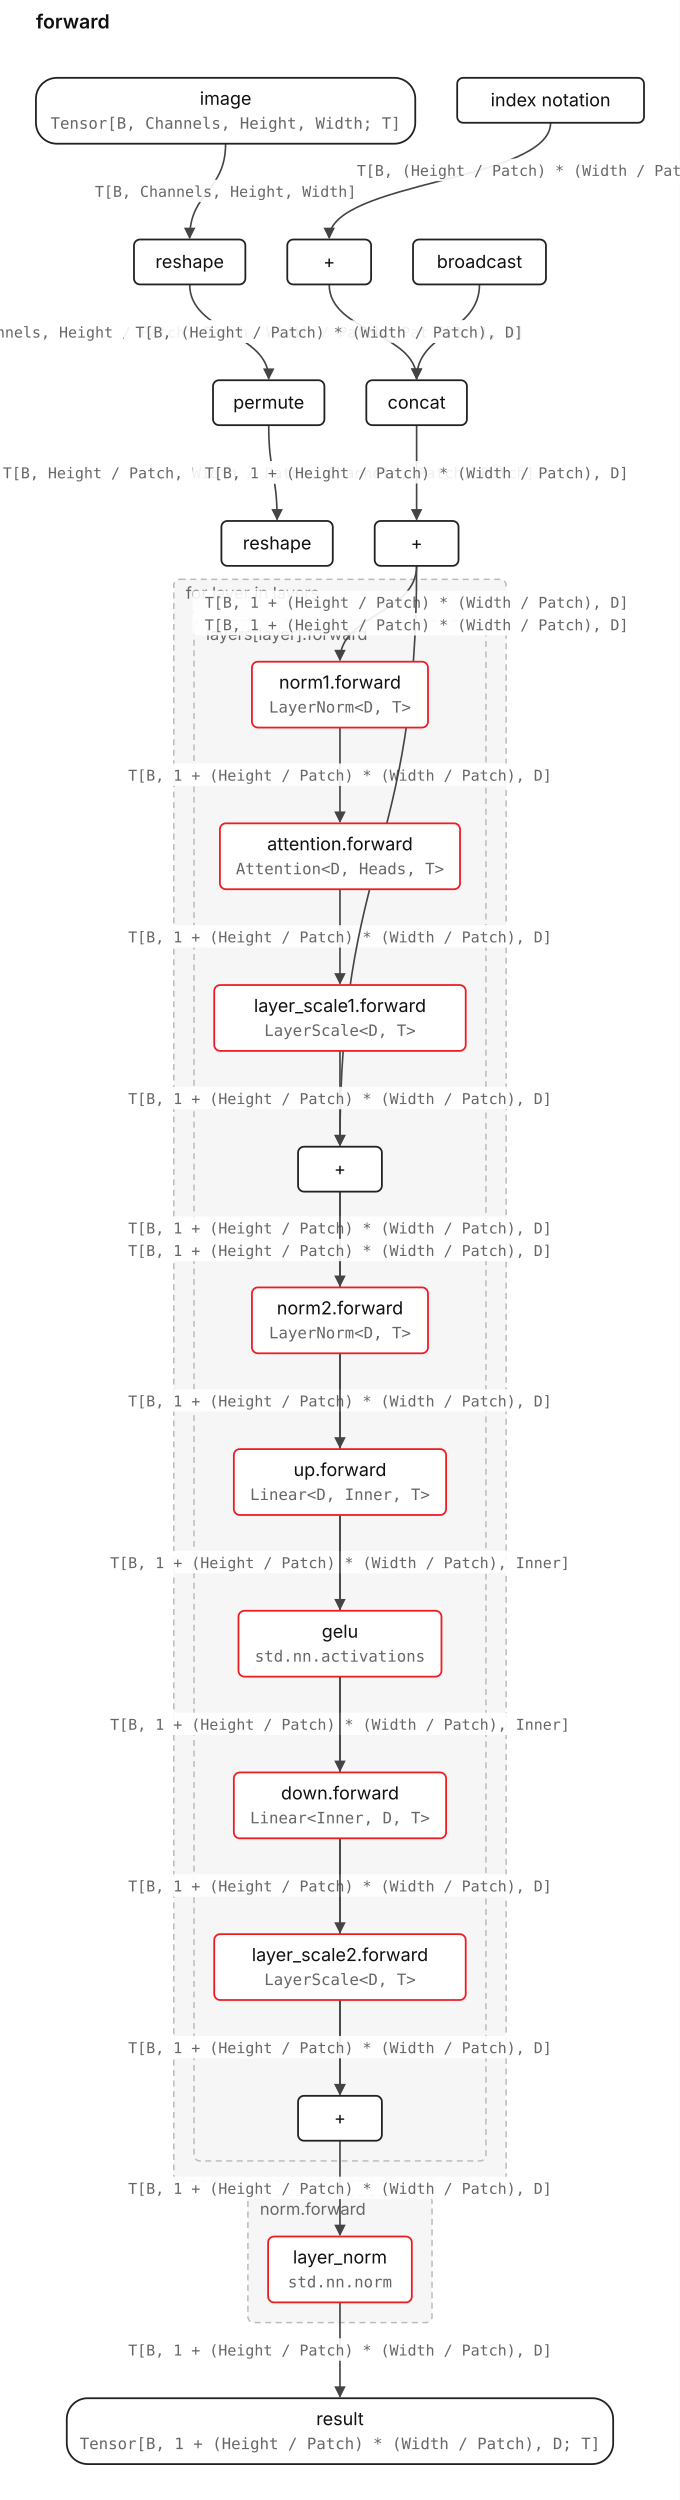
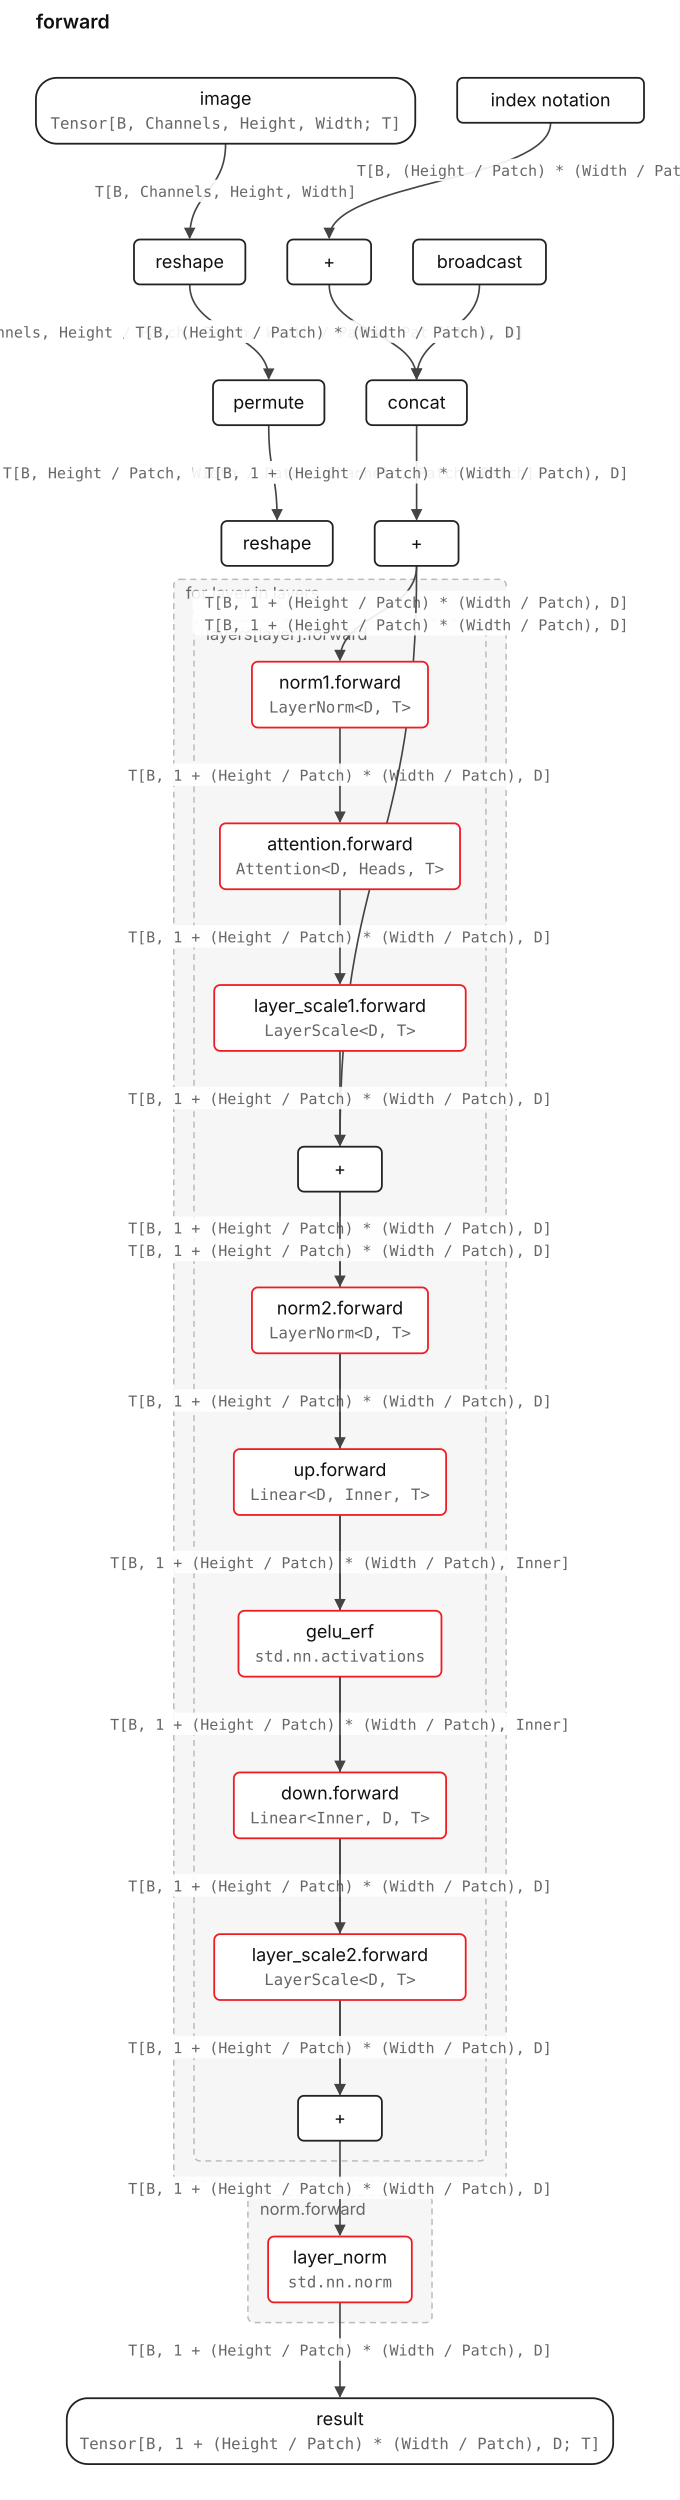
<svg xmlns="http://www.w3.org/2000/svg" width="454" height="1670" viewBox="0 0 454 1670" font-family="Inter, system-ui, sans-serif">
  <style>
.label{font-size:12px;fill:#111111}
.sub{font-size:10.5px;fill:#666666;font-family:'JetBrains Mono',ui-monospace,monospace}
.edge{font-size:10px;fill:#666666;font-family:'JetBrains Mono',ui-monospace,monospace}
.group{font-size:11px;fill:#666666}
.title{font-size:13px;font-weight:600;fill:#111111}
</style>
  <rect width="100%" height="100%" fill="#ffffff" />
  <defs>
    <marker id="arrow" viewBox="0 0 10 10" refX="9" refY="5" markerWidth="7" markerHeight="7" orient="auto-start-reverse">
      <path d="M 0 0 L 10 5 L 0 10 z" fill="#444444" />
    </marker>
  </defs>
  <text class="title" x="24.0" y="19">forward</text>
  <rect x="116.1" y="387.0" width="222.0" height="1070.0" rx="4" fill="#f6f6f6" stroke="#bbbbbb" stroke-dasharray="4 3" />
  <text class="group" x="124.1" y="400.0">for layer in layers</text>
  <rect x="165.6" y="1466.5" width="123.0" height="85.0" rx="4" fill="#f6f6f6" stroke="#bbbbbb" stroke-dasharray="4 3" />
  <text class="group" x="173.6" y="1479.5">norm.forward</text>
  <rect x="129.6" y="414.5" width="195.0" height="1029.0" rx="4" fill="#f6f6f6" stroke="#bbbbbb" stroke-dasharray="4 3" />
  <text class="group" x="137.6" y="427.5">layers[layer].forward</text>
  <path d="M 150.7 96.0 C 150.7 128.0, 126.7 128.0, 126.7 159.0" fill="none" stroke="#444444" stroke-width="1.1" marker-end="url(#arrow)" />
  <rect x="56.8" y="120.0" width="187.8" height="15" rx="2" fill="#ffffff" opacity="0.9" />
  <text class="edge" x="150.7" y="131.5" text-anchor="middle">T[B, Channels, Height, Width]</text>
  <path d="M 126.7 190.0 C 126.7 222.0, 179.5 222.0, 179.5 253.0" fill="none" stroke="#444444" stroke-width="1.1" marker-end="url(#arrow)" />
  <rect x="-60.2" y="214.0" width="373.8" height="15" rx="2" fill="#ffffff" opacity="0.9" />
  <text class="edge" x="126.7" y="225.5" text-anchor="middle">T[B, Channels, Height / Patch, Patch, Width / Patch, Patch]</text>
  <path d="M 179.5 284.0 C 179.5 316.0, 185.1 316.0, 185.1 347.0" fill="none" stroke="#444444" stroke-width="1.1" marker-end="url(#arrow)" />
  <rect x="-7.4" y="308.0" width="373.8" height="15" rx="2" fill="#ffffff" opacity="0.9" />
  <text class="edge" x="179.5" y="319.5" text-anchor="middle">T[B, Height / Patch, Width / Patch, Channels, Patch, Patch]</text>
  <path d="M 367.8 82.0 C 367.8 121.0, 219.9 121.0, 219.9 159.0" fill="none" stroke="#444444" stroke-width="1.1" marker-end="url(#arrow)" />
  <rect x="230.5" y="106.0" width="274.6" height="15" rx="2" fill="#ffffff" opacity="0.9" />
  <text class="edge" x="367.8" y="117.5" text-anchor="middle">T[B, (Height / Patch) * (Width / Patch), D]</text>
  <path d="M 320.3 190.0 C 320.3 222.0, 278.3 222.0, 278.3 253.0" fill="none" stroke="#444444" stroke-width="1.1" marker-end="url(#arrow)" />
  <rect x="285.3" y="214.0" width="70.0" height="15" rx="2" fill="#ffffff" opacity="0.9" />
  <text class="edge" x="320.3" y="225.5" text-anchor="middle">T[B, 1, D]</text>
  <path d="M 219.9 190.0 C 219.9 222.0, 278.3 222.0, 278.3 253.0" fill="none" stroke="#444444" stroke-width="1.1" marker-end="url(#arrow)" />
  <rect x="82.6" y="214.0" width="274.6" height="15" rx="2" fill="#ffffff" opacity="0.9" />
  <text class="edge" x="219.9" y="225.5" text-anchor="middle">T[B, (Height / Patch) * (Width / Patch), D]</text>
  <path d="M 278.3 284.0 C 278.3 316.0, 278.3 316.0, 278.3 347.0" fill="none" stroke="#444444" stroke-width="1.1" marker-end="url(#arrow)" />
  <rect x="128.6" y="308.0" width="299.4" height="15" rx="2" fill="#ffffff" opacity="0.9" />
  <text class="edge" x="278.3" y="319.5" text-anchor="middle">T[B, 1 + (Height / Patch) * (Width / Patch), D]</text>
  <path d="M 278.3 378.0 C 278.3 410.0, 227.1 410.0, 227.1 441.0" fill="none" stroke="#444444" stroke-width="1.1" marker-end="url(#arrow)" />
  <rect x="128.6" y="394.5" width="299.4" height="15" rx="2" fill="#ffffff" opacity="0.9" />
  <text class="edge" x="278.3" y="406.0" text-anchor="middle">T[B, 1 + (Height / Patch) * (Width / Patch), D]</text>
  <path d="M 227.1 486.0 C 227.1 518.0, 227.1 518.0, 227.1 549.0" fill="none" stroke="#444444" stroke-width="1.1" marker-end="url(#arrow)" />
  <rect x="77.4" y="510.0" width="299.4" height="15" rx="2" fill="#ffffff" opacity="0.9" />
  <text class="edge" x="227.1" y="521.5" text-anchor="middle">T[B, 1 + (Height / Patch) * (Width / Patch), D]</text>
  <path d="M 227.1 594.0 C 227.1 626.0, 227.1 626.0, 227.1 657.0" fill="none" stroke="#444444" stroke-width="1.1" marker-end="url(#arrow)" />
  <rect x="77.4" y="618.0" width="299.4" height="15" rx="2" fill="#ffffff" opacity="0.9" />
  <text class="edge" x="227.1" y="629.5" text-anchor="middle">T[B, 1 + (Height / Patch) * (Width / Patch), D]</text>
  <path d="M 278.3 378.0 C 278.3 572.0, 227.1 572.0, 227.1 765.0" fill="none" stroke="#444444" stroke-width="1.1" marker-end="url(#arrow)" />
  <rect x="128.6" y="409.5" width="299.4" height="15" rx="2" fill="#ffffff" opacity="0.9" />
  <text class="edge" x="278.3" y="421.0" text-anchor="middle">T[B, 1 + (Height / Patch) * (Width / Patch), D]</text>
  <path d="M 227.1 702.0 C 227.1 734.0, 227.1 734.0, 227.1 765.0" fill="none" stroke="#444444" stroke-width="1.1" marker-end="url(#arrow)" />
  <rect x="77.4" y="726.0" width="299.4" height="15" rx="2" fill="#ffffff" opacity="0.9" />
  <text class="edge" x="227.1" y="737.5" text-anchor="middle">T[B, 1 + (Height / Patch) * (Width / Patch), D]</text>
  <path d="M 227.1 796.0 C 227.1 828.0, 227.1 828.0, 227.1 859.0" fill="none" stroke="#444444" stroke-width="1.1" marker-end="url(#arrow)" />
  <rect x="77.4" y="812.5" width="299.4" height="15" rx="2" fill="#ffffff" opacity="0.9" />
  <text class="edge" x="227.1" y="824.0" text-anchor="middle">T[B, 1 + (Height / Patch) * (Width / Patch), D]</text>
  <path d="M 227.1 904.0 C 227.1 936.0, 227.1 936.0, 227.1 967.0" fill="none" stroke="#444444" stroke-width="1.1" marker-end="url(#arrow)" />
  <rect x="77.4" y="928.0" width="299.4" height="15" rx="2" fill="#ffffff" opacity="0.9" />
  <text class="edge" x="227.1" y="939.5" text-anchor="middle">T[B, 1 + (Height / Patch) * (Width / Patch), D]</text>
  <path d="M 227.1 1012.0 C 227.1 1044.0, 227.1 1044.0, 227.1 1075.0" fill="none" stroke="#444444" stroke-width="1.1" marker-end="url(#arrow)" />
  <rect x="65.0" y="1036.0" width="324.2" height="15" rx="2" fill="#ffffff" opacity="0.9" />
  <text class="edge" x="227.1" y="1047.5" text-anchor="middle">T[B, 1 + (Height / Patch) * (Width / Patch), Inner]</text>
  <path d="M 227.1 1120.0 C 227.1 1152.0, 227.1 1152.0, 227.1 1183.0" fill="none" stroke="#444444" stroke-width="1.1" marker-end="url(#arrow)" />
  <rect x="65.0" y="1144.0" width="324.2" height="15" rx="2" fill="#ffffff" opacity="0.9" />
  <text class="edge" x="227.1" y="1155.5" text-anchor="middle">T[B, 1 + (Height / Patch) * (Width / Patch), Inner]</text>
  <path d="M 227.1 1228.0 C 227.1 1260.0, 227.1 1260.0, 227.1 1291.0" fill="none" stroke="#444444" stroke-width="1.1" marker-end="url(#arrow)" />
  <rect x="77.4" y="1252.0" width="299.4" height="15" rx="2" fill="#ffffff" opacity="0.9" />
  <text class="edge" x="227.1" y="1263.5" text-anchor="middle">T[B, 1 + (Height / Patch) * (Width / Patch), D]</text>
  <path d="M 227.1 796.0 C 227.1 1098.0, 227.1 1098.0, 227.1 1399.0" fill="none" stroke="#444444" stroke-width="1.1" marker-end="url(#arrow)" />
  <rect x="77.4" y="827.5" width="299.4" height="15" rx="2" fill="#ffffff" opacity="0.9" />
  <text class="edge" x="227.1" y="839.0" text-anchor="middle">T[B, 1 + (Height / Patch) * (Width / Patch), D]</text>
  <path d="M 227.1 1336.0 C 227.1 1368.0, 227.1 1368.0, 227.1 1399.0" fill="none" stroke="#444444" stroke-width="1.1" marker-end="url(#arrow)" />
  <rect x="77.4" y="1360.0" width="299.4" height="15" rx="2" fill="#ffffff" opacity="0.9" />
  <text class="edge" x="227.1" y="1371.5" text-anchor="middle">T[B, 1 + (Height / Patch) * (Width / Patch), D]</text>
  <path d="M 227.1 1430.0 C 227.1 1462.0, 227.1 1462.0, 227.1 1493.0" fill="none" stroke="#444444" stroke-width="1.1" marker-end="url(#arrow)" />
  <rect x="77.4" y="1454.0" width="299.4" height="15" rx="2" fill="#ffffff" opacity="0.9" />
  <text class="edge" x="227.1" y="1465.5" text-anchor="middle">T[B, 1 + (Height / Patch) * (Width / Patch), D]</text>
  <path d="M 227.1 1538.0 C 227.1 1570.0, 227.1 1570.0, 227.1 1601.0" fill="none" stroke="#444444" stroke-width="1.1" marker-end="url(#arrow)" />
  <rect x="77.4" y="1562.0" width="299.4" height="15" rx="2" fill="#ffffff" opacity="0.9" />
  <text class="edge" x="227.1" y="1573.5" text-anchor="middle">T[B, 1 + (Height / Patch) * (Width / Patch), D]</text>
  <rect x="24.0" y="52.0" width="253.4" height="44.0" rx="14" fill="#ffffff" stroke="#222222" stroke-width="1.2" />
  <text class="label" x="150.7" y="70.0" text-anchor="middle">image</text>
  <text class="sub" x="150.7" y="86.0" text-anchor="middle">Tensor[B, Channels, Height, Width; T]</text>
  <rect x="305.4" y="52.0" width="124.8" height="30.0" rx="4" fill="#ffffff" stroke="#222222" stroke-width="1.2" />
  <text class="label" x="367.8" y="71.0" text-anchor="middle">index notation</text>
  <rect x="89.5" y="160.0" width="74.4" height="30.0" rx="4" fill="#ffffff" stroke="#222222" stroke-width="1.2" />
  <text class="label" x="126.7" y="179.0" text-anchor="middle">reshape</text>
  <rect x="191.9" y="160.0" width="56.0" height="30.0" rx="4" fill="#ffffff" stroke="#222222" stroke-width="1.2" />
  <text class="label" x="219.9" y="179.0" text-anchor="middle">+</text>
  <rect x="275.9" y="160.0" width="88.8" height="30.0" rx="4" fill="#ffffff" stroke="#222222" stroke-width="1.2" />
  <text class="label" x="320.3" y="179.0" text-anchor="middle">broadcast</text>
  <rect x="142.3" y="254.0" width="74.4" height="30.0" rx="4" fill="#ffffff" stroke="#222222" stroke-width="1.2" />
  <text class="label" x="179.5" y="273.0" text-anchor="middle">permute</text>
  <rect x="244.7" y="254.0" width="67.2" height="30.0" rx="4" fill="#ffffff" stroke="#222222" stroke-width="1.2" />
  <text class="label" x="278.3" y="273.0" text-anchor="middle">concat</text>
  <rect x="147.9" y="348.0" width="74.4" height="30.0" rx="4" fill="#ffffff" stroke="#222222" stroke-width="1.2" />
  <text class="label" x="185.1" y="367.0" text-anchor="middle">reshape</text>
  <rect x="250.3" y="348.0" width="56.0" height="30.0" rx="4" fill="#ffffff" stroke="#222222" stroke-width="1.2" />
  <text class="label" x="278.3" y="367.0" text-anchor="middle">+</text>
  <rect x="168.3" y="442.0" width="117.6" height="44.0" rx="4" fill="#ffffff" stroke="hsl(358, 85%, 52%)" stroke-width="1.2" />
  <text class="label" x="227.1" y="460.0" text-anchor="middle">norm1.forward</text>
  <text class="sub" x="227.1" y="476.0" text-anchor="middle">LayerNorm&lt;D, T&gt;</text>
  <rect x="146.9" y="550.0" width="160.4" height="44.0" rx="4" fill="#ffffff" stroke="hsl(358, 85%, 52%)" stroke-width="1.2" />
  <text class="label" x="227.1" y="568.0" text-anchor="middle">attention.forward</text>
  <text class="sub" x="227.1" y="584.0" text-anchor="middle">Attention&lt;D, Heads, T&gt;</text>
  <rect x="143.1" y="658.0" width="168.0" height="44.0" rx="4" fill="#ffffff" stroke="hsl(358, 85%, 52%)" stroke-width="1.2" />
  <text class="label" x="227.1" y="676.0" text-anchor="middle">layer_scale1.forward</text>
  <text class="sub" x="227.1" y="692.0" text-anchor="middle">LayerScale&lt;D, T&gt;</text>
  <rect x="199.1" y="766.0" width="56.0" height="30.0" rx="4" fill="#ffffff" stroke="#222222" stroke-width="1.2" />
  <text class="label" x="227.1" y="785.0" text-anchor="middle">+</text>
  <rect x="168.3" y="860.0" width="117.6" height="44.0" rx="4" fill="#ffffff" stroke="hsl(358, 85%, 52%)" stroke-width="1.2" />
  <text class="label" x="227.1" y="878.0" text-anchor="middle">norm2.forward</text>
  <text class="sub" x="227.1" y="894.0" text-anchor="middle">LayerNorm&lt;D, T&gt;</text>
  <rect x="156.2" y="968.0" width="141.8" height="44.0" rx="4" fill="#ffffff" stroke="hsl(358, 85%, 52%)" stroke-width="1.2" />
  <text class="label" x="227.1" y="986.0" text-anchor="middle">up.forward</text>
  <text class="sub" x="227.1" y="1002.0" text-anchor="middle">Linear&lt;D, Inner, T&gt;</text>
  <rect x="159.3" y="1076.0" width="135.6" height="44.0" rx="4" fill="#ffffff" stroke="hsl(358, 85%, 52%)" stroke-width="1.2" />
-   <text class="label" x="227.1" y="1094.0" text-anchor="middle">gelu</text>
+   <text class="label" x="227.1" y="1094.0" text-anchor="middle">gelu_erf</text>
  <text class="sub" x="227.1" y="1110.0" text-anchor="middle">std.nn.activations</text>
  <rect x="156.2" y="1184.0" width="141.8" height="44.0" rx="4" fill="#ffffff" stroke="hsl(358, 85%, 52%)" stroke-width="1.2" />
  <text class="label" x="227.1" y="1202.0" text-anchor="middle">down.forward</text>
  <text class="sub" x="227.1" y="1218.0" text-anchor="middle">Linear&lt;Inner, D, T&gt;</text>
  <rect x="143.1" y="1292.0" width="168.0" height="44.0" rx="4" fill="#ffffff" stroke="hsl(358, 85%, 52%)" stroke-width="1.2" />
  <text class="label" x="227.1" y="1310.0" text-anchor="middle">layer_scale2.forward</text>
  <text class="sub" x="227.1" y="1326.0" text-anchor="middle">LayerScale&lt;D, T&gt;</text>
  <rect x="199.1" y="1400.0" width="56.0" height="30.0" rx="4" fill="#ffffff" stroke="#222222" stroke-width="1.2" />
  <text class="label" x="227.1" y="1419.0" text-anchor="middle">+</text>
  <rect x="179.1" y="1494.0" width="96.0" height="44.0" rx="4" fill="#ffffff" stroke="hsl(358, 85%, 52%)" stroke-width="1.2" />
  <text class="label" x="227.1" y="1512.0" text-anchor="middle">layer_norm</text>
  <text class="sub" x="227.1" y="1528.0" text-anchor="middle">std.nn.norm</text>
  <rect x="44.6" y="1602.0" width="365.0" height="44.0" rx="14" fill="#ffffff" stroke="#222222" stroke-width="1.2" />
  <text class="label" x="227.1" y="1620.0" text-anchor="middle">result</text>
  <text class="sub" x="227.1" y="1636.0" text-anchor="middle">Tensor[B, 1 + (Height / Patch) * (Width / Patch), D; T]</text>
</svg>
